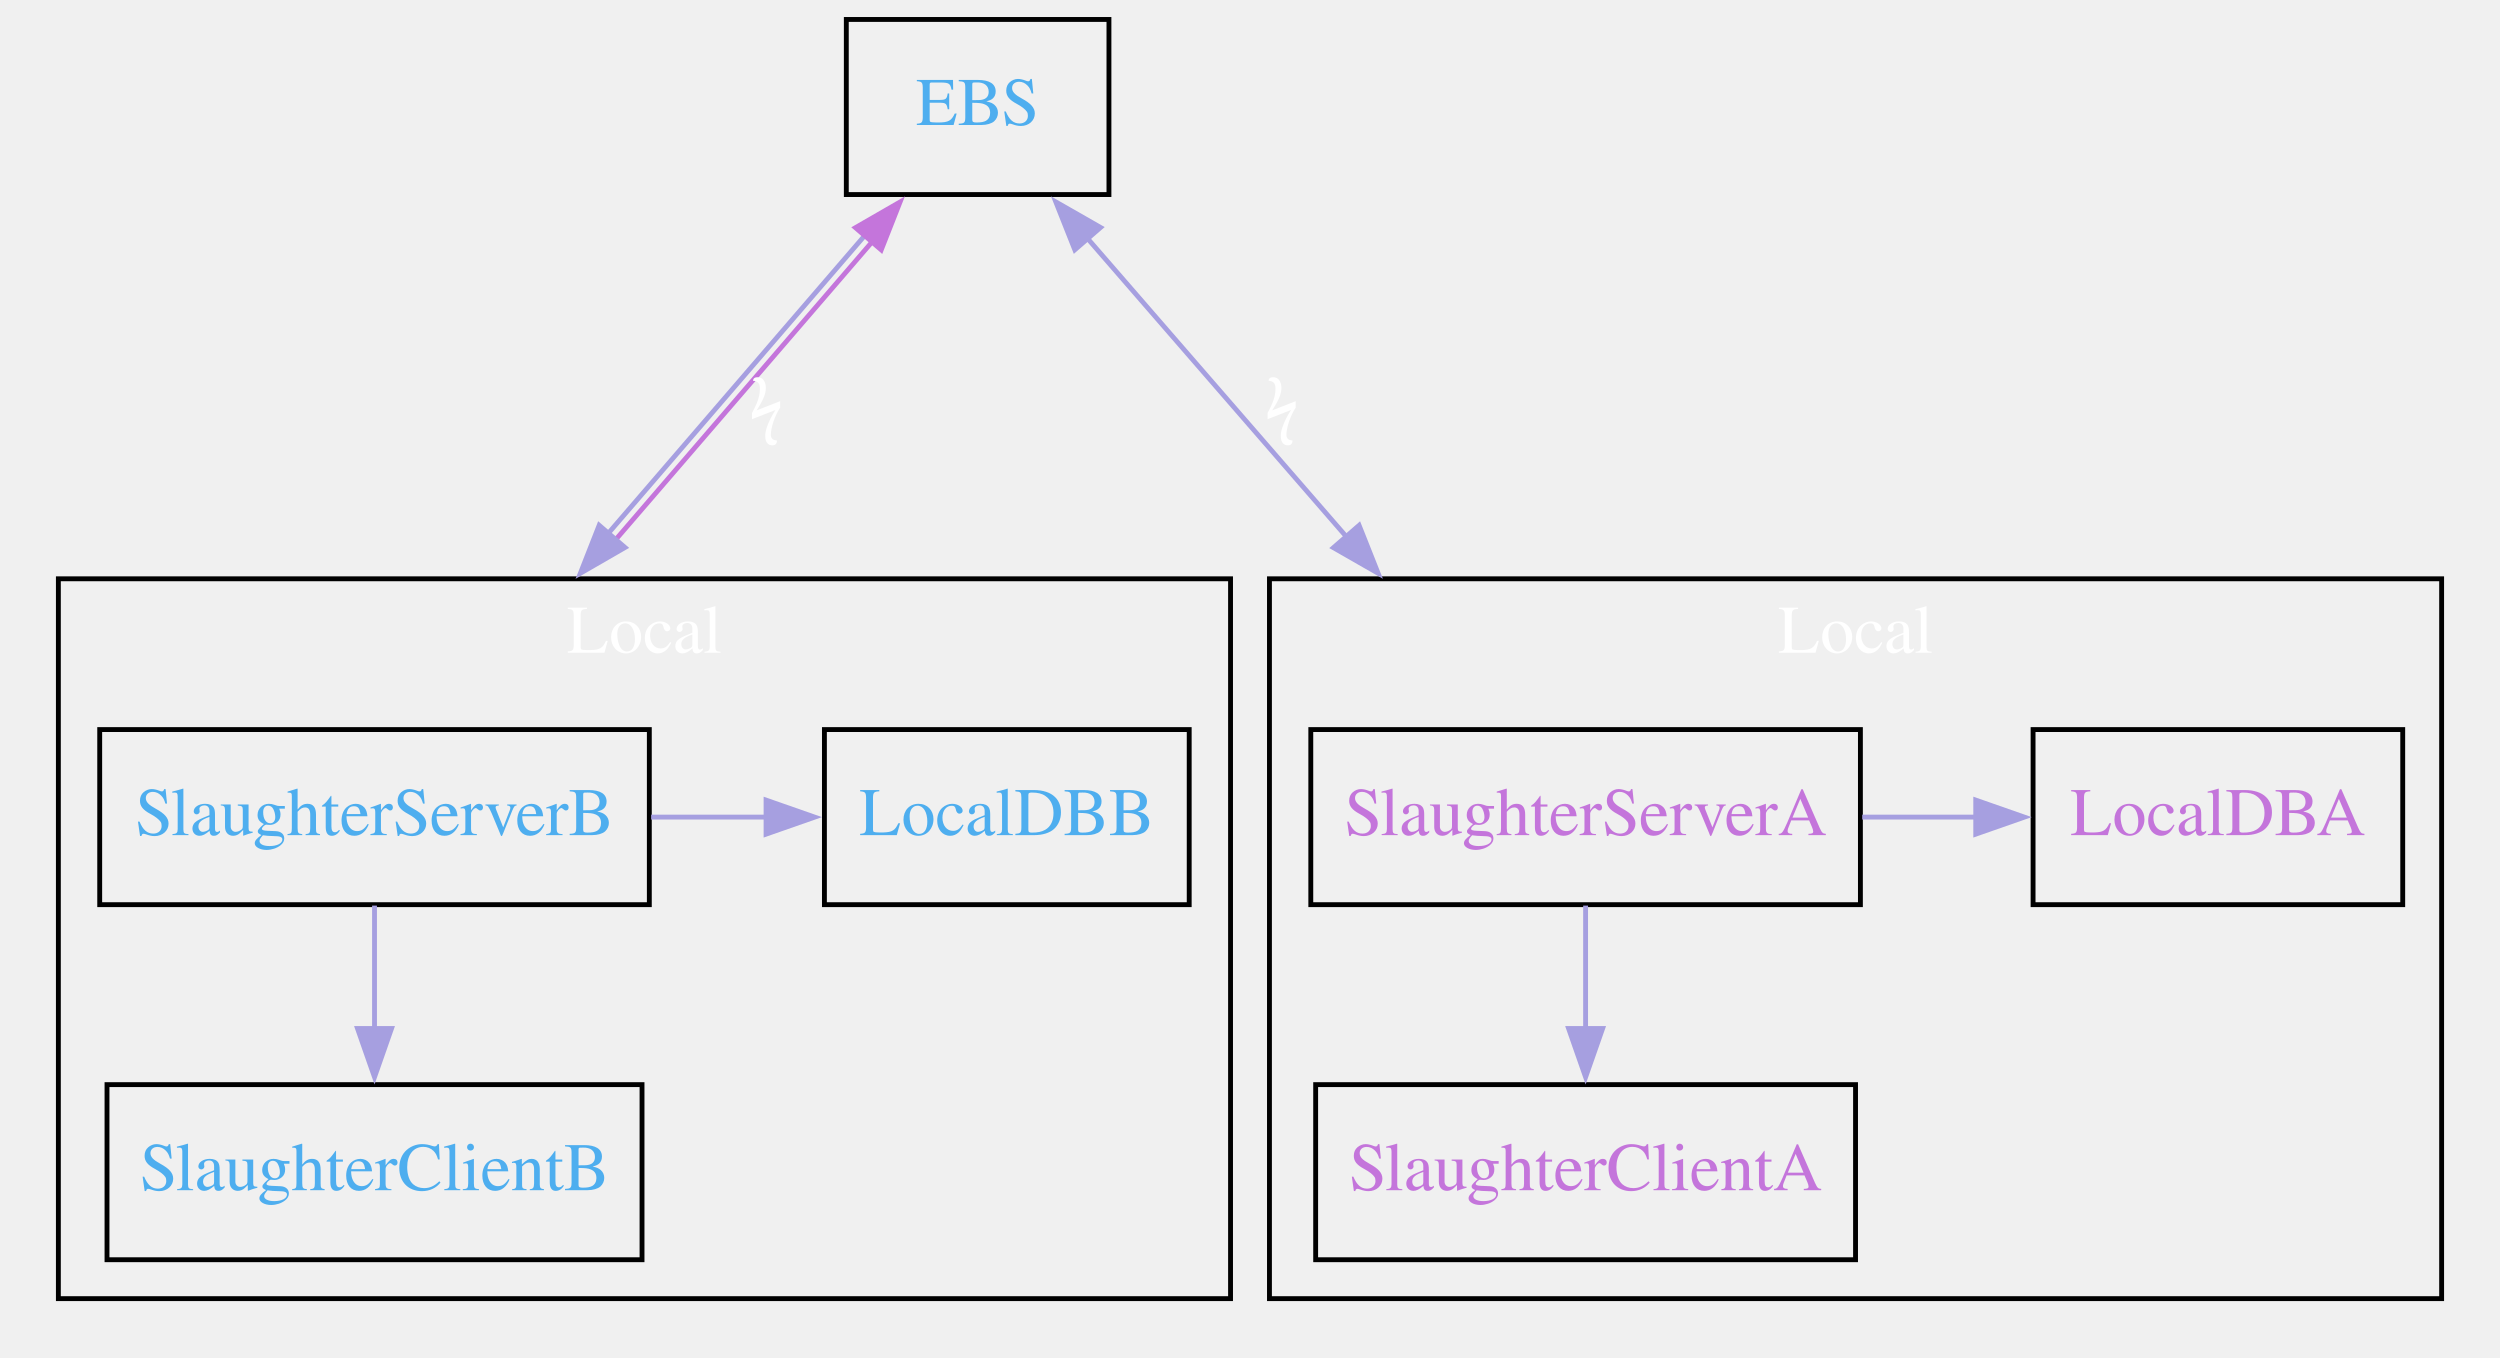
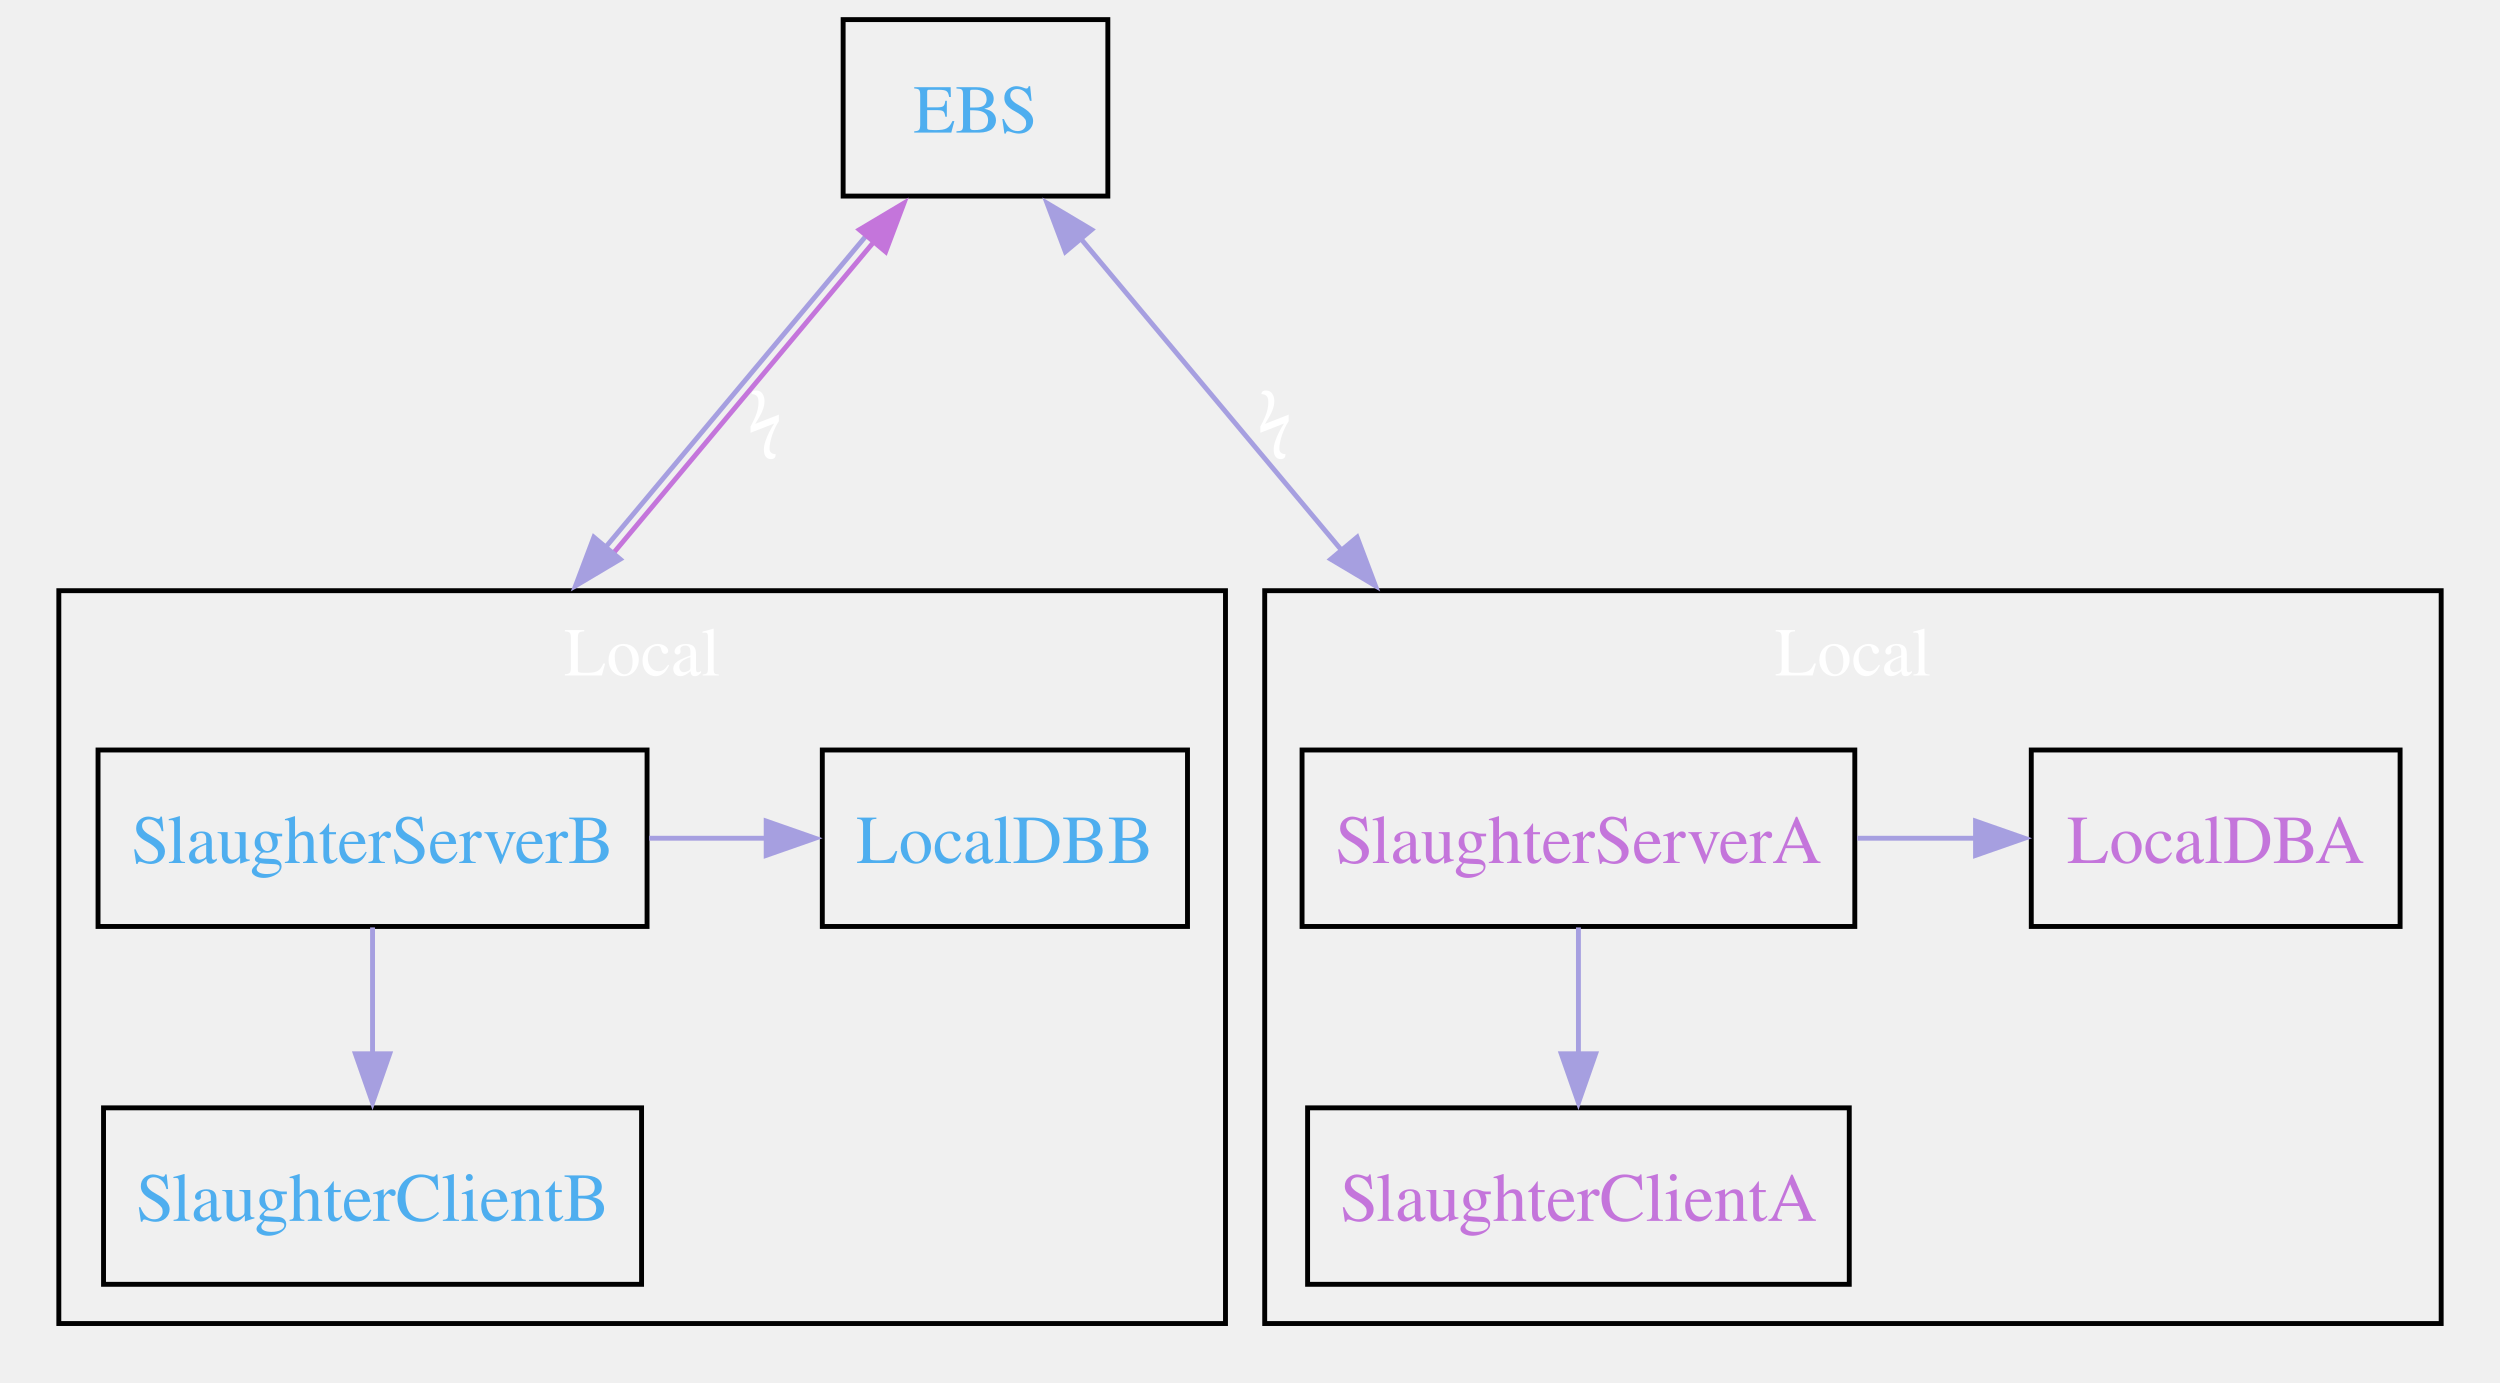
- <svg xmlns="http://www.w3.org/2000/svg" width="514pt" height="279pt" viewBox="0.00 0.00 514.00 279.00">
-   <g id="graph0" class="graph" transform="scale(1 1) rotate(0) translate(4 275)">
+ <svg xmlns="http://www.w3.org/2000/svg" width="510pt" height="282pt" viewBox="0.00 0.00 510.00 282.00">
+   <g id="graph0" class="graph" transform="scale(1 1) rotate(0) translate(4 278)">
    <g id="clust1" class="cluster">
-       <polygon fill="none" stroke="black" points="8,-8 8,-156 249,-156 249,-8 8,-8" />
-       <text text-anchor="middle" x="128.5" y="-140.8" font-family="Times,serif" font-size="14.00" fill="white">Local</text>
+       <polygon fill="none" stroke="black" points="8,-8 8,-157.5 246,-157.5 246,-8 8,-8" />
+       <text text-anchor="middle" x="127" y="-140.2" font-family="Times,serif" font-size="14.00" fill="white">Local</text>
    </g>
    <g id="clust3" class="cluster">
-       <polygon fill="none" stroke="black" points="257,-8 257,-156 498,-156 498,-8 257,-8" />
-       <text text-anchor="middle" x="377.5" y="-140.8" font-family="Times,serif" font-size="14.00" fill="white">Local</text>
+       <polygon fill="none" stroke="black" points="254,-8 254,-157.5 494,-157.5 494,-8 254,-8" />
+       <text text-anchor="middle" x="374" y="-140.2" font-family="Times,serif" font-size="14.00" fill="white">Local</text>
    </g>
    <g id="node1" class="node">
-       <polygon fill="none" stroke="black" points="129.5,-125 16.5,-125 16.5,-89 129.5,-89 129.5,-125" />
-       <text text-anchor="middle" x="73" y="-103.3" font-family="Times,serif" font-size="14.00" fill="#4eaeef">SlaughterServerB</text>
+       <polygon fill="none" stroke="black" points="128,-125 16,-125 16,-89 128,-89 128,-125" />
+       <text text-anchor="middle" x="72" y="-101.95" font-family="Times,serif" font-size="14.00" fill="#4eaeef">SlaughterServerB</text>
    </g>
    <g id="node2" class="node">
-       <polygon fill="none" stroke="black" points="240.5,-125 165.5,-125 165.5,-89 240.5,-89 240.5,-125" />
-       <text text-anchor="middle" x="203" y="-103.3" font-family="Times,serif" font-size="14.00" fill="#4eaeef">LocalDBB</text>
+       <polygon fill="none" stroke="black" points="238.25,-125 163.75,-125 163.75,-89 238.25,-89 238.25,-125" />
+       <text text-anchor="middle" x="201" y="-101.95" font-family="Times,serif" font-size="14.00" fill="#4eaeef">LocalDBB</text>
    </g>
    <g id="edge1" class="edge">
-       <path fill="none" stroke="#a69fe0" d="M129.88,-107C137.84,-107 145.8,-107 153.76,-107" />
-       <polygon fill="#a69fe0" stroke="#a69fe0" points="153.5,-110.5 163.5,-107 153.5,-103.5 153.5,-110.5" />
+       <path fill="none" stroke="#a69fe0" d="M128.44,-107C136.43,-107 144.42,-107 152.41,-107" />
+       <polygon fill="#a69fe0" stroke="#a69fe0" points="152.3,-110.5 162.3,-107 152.3,-103.5 152.3,-110.5" />
    </g>
    <g id="node3" class="node">
-       <polygon fill="none" stroke="black" points="128,-52 18,-52 18,-16 128,-16 128,-52" />
-       <text text-anchor="middle" x="73" y="-30.3" font-family="Times,serif" font-size="14.00" fill="#4eaeef">SlaughterClientB</text>
+       <polygon fill="none" stroke="black" points="126.88,-52 17.12,-52 17.12,-16 126.88,-16 126.88,-52" />
+       <text text-anchor="middle" x="72" y="-28.95" font-family="Times,serif" font-size="14.00" fill="#4eaeef">SlaughterClientB</text>
    </g>
    <g id="edge2" class="edge">
-       <path fill="none" stroke="#a69fe0" d="M73,-88.81C73,-81.23 73,-72.1 73,-63.54" />
-       <polygon fill="#a69fe0" stroke="#a69fe0" points="76.5,-63.54 73,-53.54 69.5,-63.54 76.5,-63.54" />
+       <path fill="none" stroke="#a69fe0" d="M72,-88.81C72,-81.05 72,-71.68 72,-62.95" />
+       <polygon fill="#a69fe0" stroke="#a69fe0" points="75.5,-63.03 72,-53.03 68.5,-63.03 75.5,-63.03" />
    </g>
    <g id="node4" class="node">
-       <polygon fill="none" stroke="black" points="378.5,-125 265.5,-125 265.5,-89 378.5,-89 378.5,-125" />
-       <text text-anchor="middle" x="322" y="-103.3" font-family="Times,serif" font-size="14.00" fill="#c475db">SlaughterServerA</text>
+       <polygon fill="none" stroke="black" points="374.38,-125 261.62,-125 261.62,-89 374.38,-89 374.38,-125" />
+       <text text-anchor="middle" x="318" y="-101.95" font-family="Times,serif" font-size="14.00" fill="#c475db">SlaughterServerA</text>
    </g>
    <g id="node5" class="node">
-       <polygon fill="none" stroke="black" points="490,-125 414,-125 414,-89 490,-89 490,-125" />
-       <text text-anchor="middle" x="452" y="-103.3" font-family="Times,serif" font-size="14.00" fill="#c475db">LocalDBA</text>
+       <polygon fill="none" stroke="black" points="485.62,-125 410.38,-125 410.38,-89 485.62,-89 485.62,-125" />
+       <text text-anchor="middle" x="448" y="-101.95" font-family="Times,serif" font-size="14.00" fill="#c475db">LocalDBA</text>
    </g>
    <g id="edge3" class="edge">
-       <path fill="none" stroke="#a69fe0" d="M378.88,-107C386.68,-107 394.48,-107 402.29,-107" />
-       <polygon fill="#a69fe0" stroke="#a69fe0" points="402.21,-110.5 412.21,-107 402.21,-103.5 402.21,-110.5" />
+       <path fill="none" stroke="#a69fe0" d="M374.88,-107C382.93,-107 390.98,-107 399.03,-107" />
+       <polygon fill="#a69fe0" stroke="#a69fe0" points="399.01,-110.5 409.01,-107 399.01,-103.5 399.01,-110.5" />
    </g>
    <g id="node6" class="node">
-       <polygon fill="none" stroke="black" points="377.5,-52 266.5,-52 266.5,-16 377.5,-16 377.5,-52" />
-       <text text-anchor="middle" x="322" y="-30.3" font-family="Times,serif" font-size="14.00" fill="#c475db">SlaughterClientA</text>
+       <polygon fill="none" stroke="black" points="373.25,-52 262.75,-52 262.75,-16 373.25,-16 373.25,-52" />
+       <text text-anchor="middle" x="318" y="-28.95" font-family="Times,serif" font-size="14.00" fill="#c475db">SlaughterClientA</text>
    </g>
    <g id="edge4" class="edge">
-       <path fill="none" stroke="#a69fe0" d="M322,-88.81C322,-81.23 322,-72.1 322,-63.54" />
-       <polygon fill="#a69fe0" stroke="#a69fe0" points="325.5,-63.54 322,-53.54 318.5,-63.54 325.5,-63.54" />
+       <path fill="none" stroke="#a69fe0" d="M318,-88.81C318,-81.05 318,-71.68 318,-62.95" />
+       <polygon fill="#a69fe0" stroke="#a69fe0" points="321.5,-63.03 318,-53.03 314.5,-63.03 321.5,-63.03" />
    </g>
    <g id="node7" class="node">
-       <polygon fill="none" stroke="black" points="224,-271 170,-271 170,-235 224,-235 224,-271" />
-       <text text-anchor="middle" x="197" y="-249.3" font-family="Times,serif" font-size="14.00" fill="#4eaeef">EBS</text>
+       <polygon fill="none" stroke="black" points="222,-274 168,-274 168,-238 222,-238 222,-274" />
+       <text text-anchor="middle" x="195" y="-250.95" font-family="Times,serif" font-size="14.00" fill="#4eaeef">EBS</text>
    </g>
    <g id="edge6" class="edge">
-       <path fill="none" stroke="#a69fe0" d="M174.03,-226.85C159.29,-209.74 139.35,-186.59 121.03,-165.31" />
-       <path fill="none" stroke="#c475db" d="M175.54,-225.55C160.8,-208.43 140.87,-185.28 122.55,-164.01" />
-       <polygon fill="#c475db" stroke="#c475db" points="171.88,-228.19 181.06,-233.48 177.18,-223.62 171.88,-228.19" />
-       <polygon fill="#a69fe0" stroke="#a69fe0" points="124.5,-162.44 115.32,-157.14 119.19,-167 124.5,-162.44" />
-       <text text-anchor="middle" x="153.5" y="-186.8" font-family="Times,serif" font-size="14.00" fill="white">ϟ</text>
+       <path fill="none" stroke="#a69fe0" d="M172.74,-229.96C158.06,-212.41 138.01,-188.45 119.61,-166.45" />
+       <path fill="none" stroke="#c475db" d="M174.27,-228.67C159.6,-211.13 139.55,-187.17 121.14,-165.17" />
+       <polygon fill="#c475db" stroke="#c475db" points="171.31,-231.14 180.41,-236.56 176.67,-226.64 171.31,-231.14" />
+       <polygon fill="#a69fe0" stroke="#a69fe0" points="122.52,-163.92 113.41,-158.5 117.15,-168.41 122.52,-163.92" />
+       <text text-anchor="middle" x="152" y="-187.7" font-family="Times,serif" font-size="14.00" fill="white">ϟ</text>
    </g>
    <g id="edge5" class="edge">
-       <path fill="none" stroke="#a69fe0" d="M219.4,-226.2C234.25,-209.08 254.35,-185.94 272.81,-164.66" />
-       <polygon fill="#a69fe0" stroke="#a69fe0" points="216.98,-223.64 213.07,-233.49 222.27,-228.23 216.98,-223.64" />
-       <polygon fill="#a69fe0" stroke="#a69fe0" points="275.43,-166.99 279.34,-157.14 270.15,-162.4 275.43,-166.99" />
-       <text text-anchor="middle" x="259.5" y="-186.8" font-family="Times,serif" font-size="14.00" fill="white">ϟ</text>
+       <path fill="none" stroke="#a69fe0" d="M216.49,-229.31C231.17,-211.77 251.22,-187.81 269.63,-165.81" />
+       <polygon fill="#a69fe0" stroke="#a69fe0" points="213.33,-226.64 209.59,-236.56 218.69,-231.14 213.33,-226.64" />
+       <polygon fill="#a69fe0" stroke="#a69fe0" points="272.85,-168.41 276.59,-158.5 267.48,-163.92 272.85,-168.41" />
+       <text text-anchor="middle" x="256" y="-187.7" font-family="Times,serif" font-size="14.00" fill="white">ϟ</text>
    </g>
  </g>
</svg>
